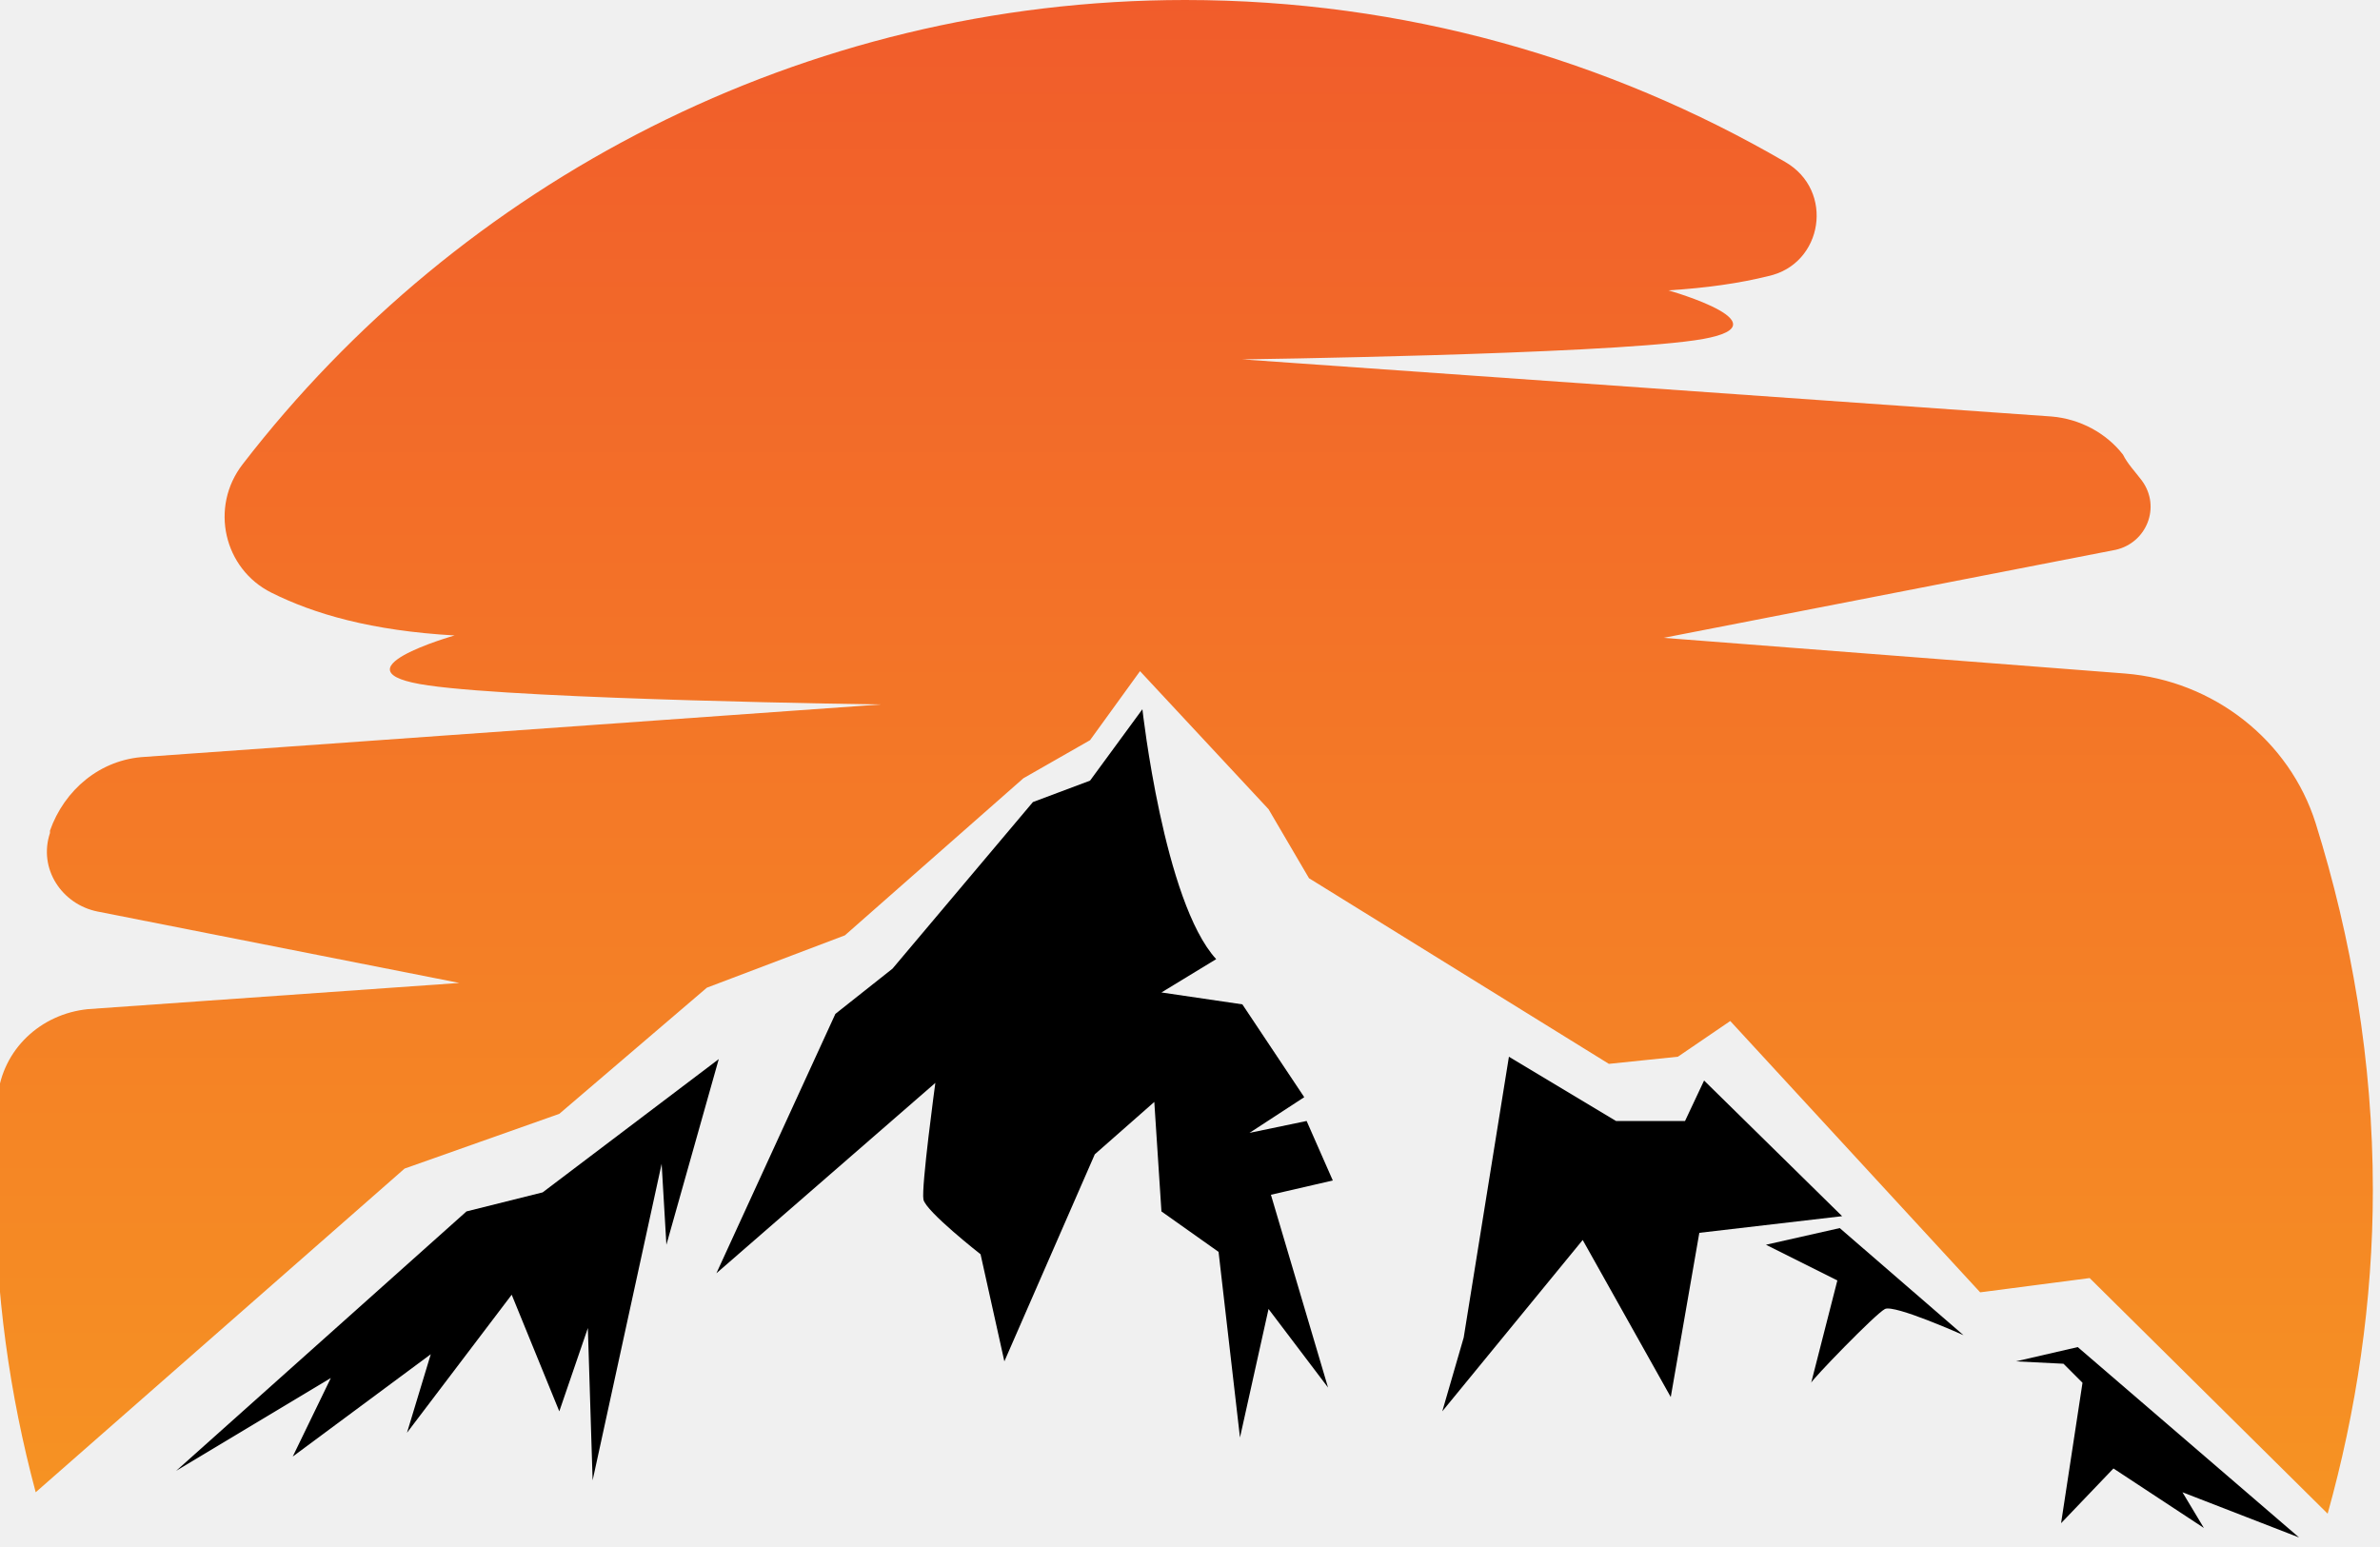
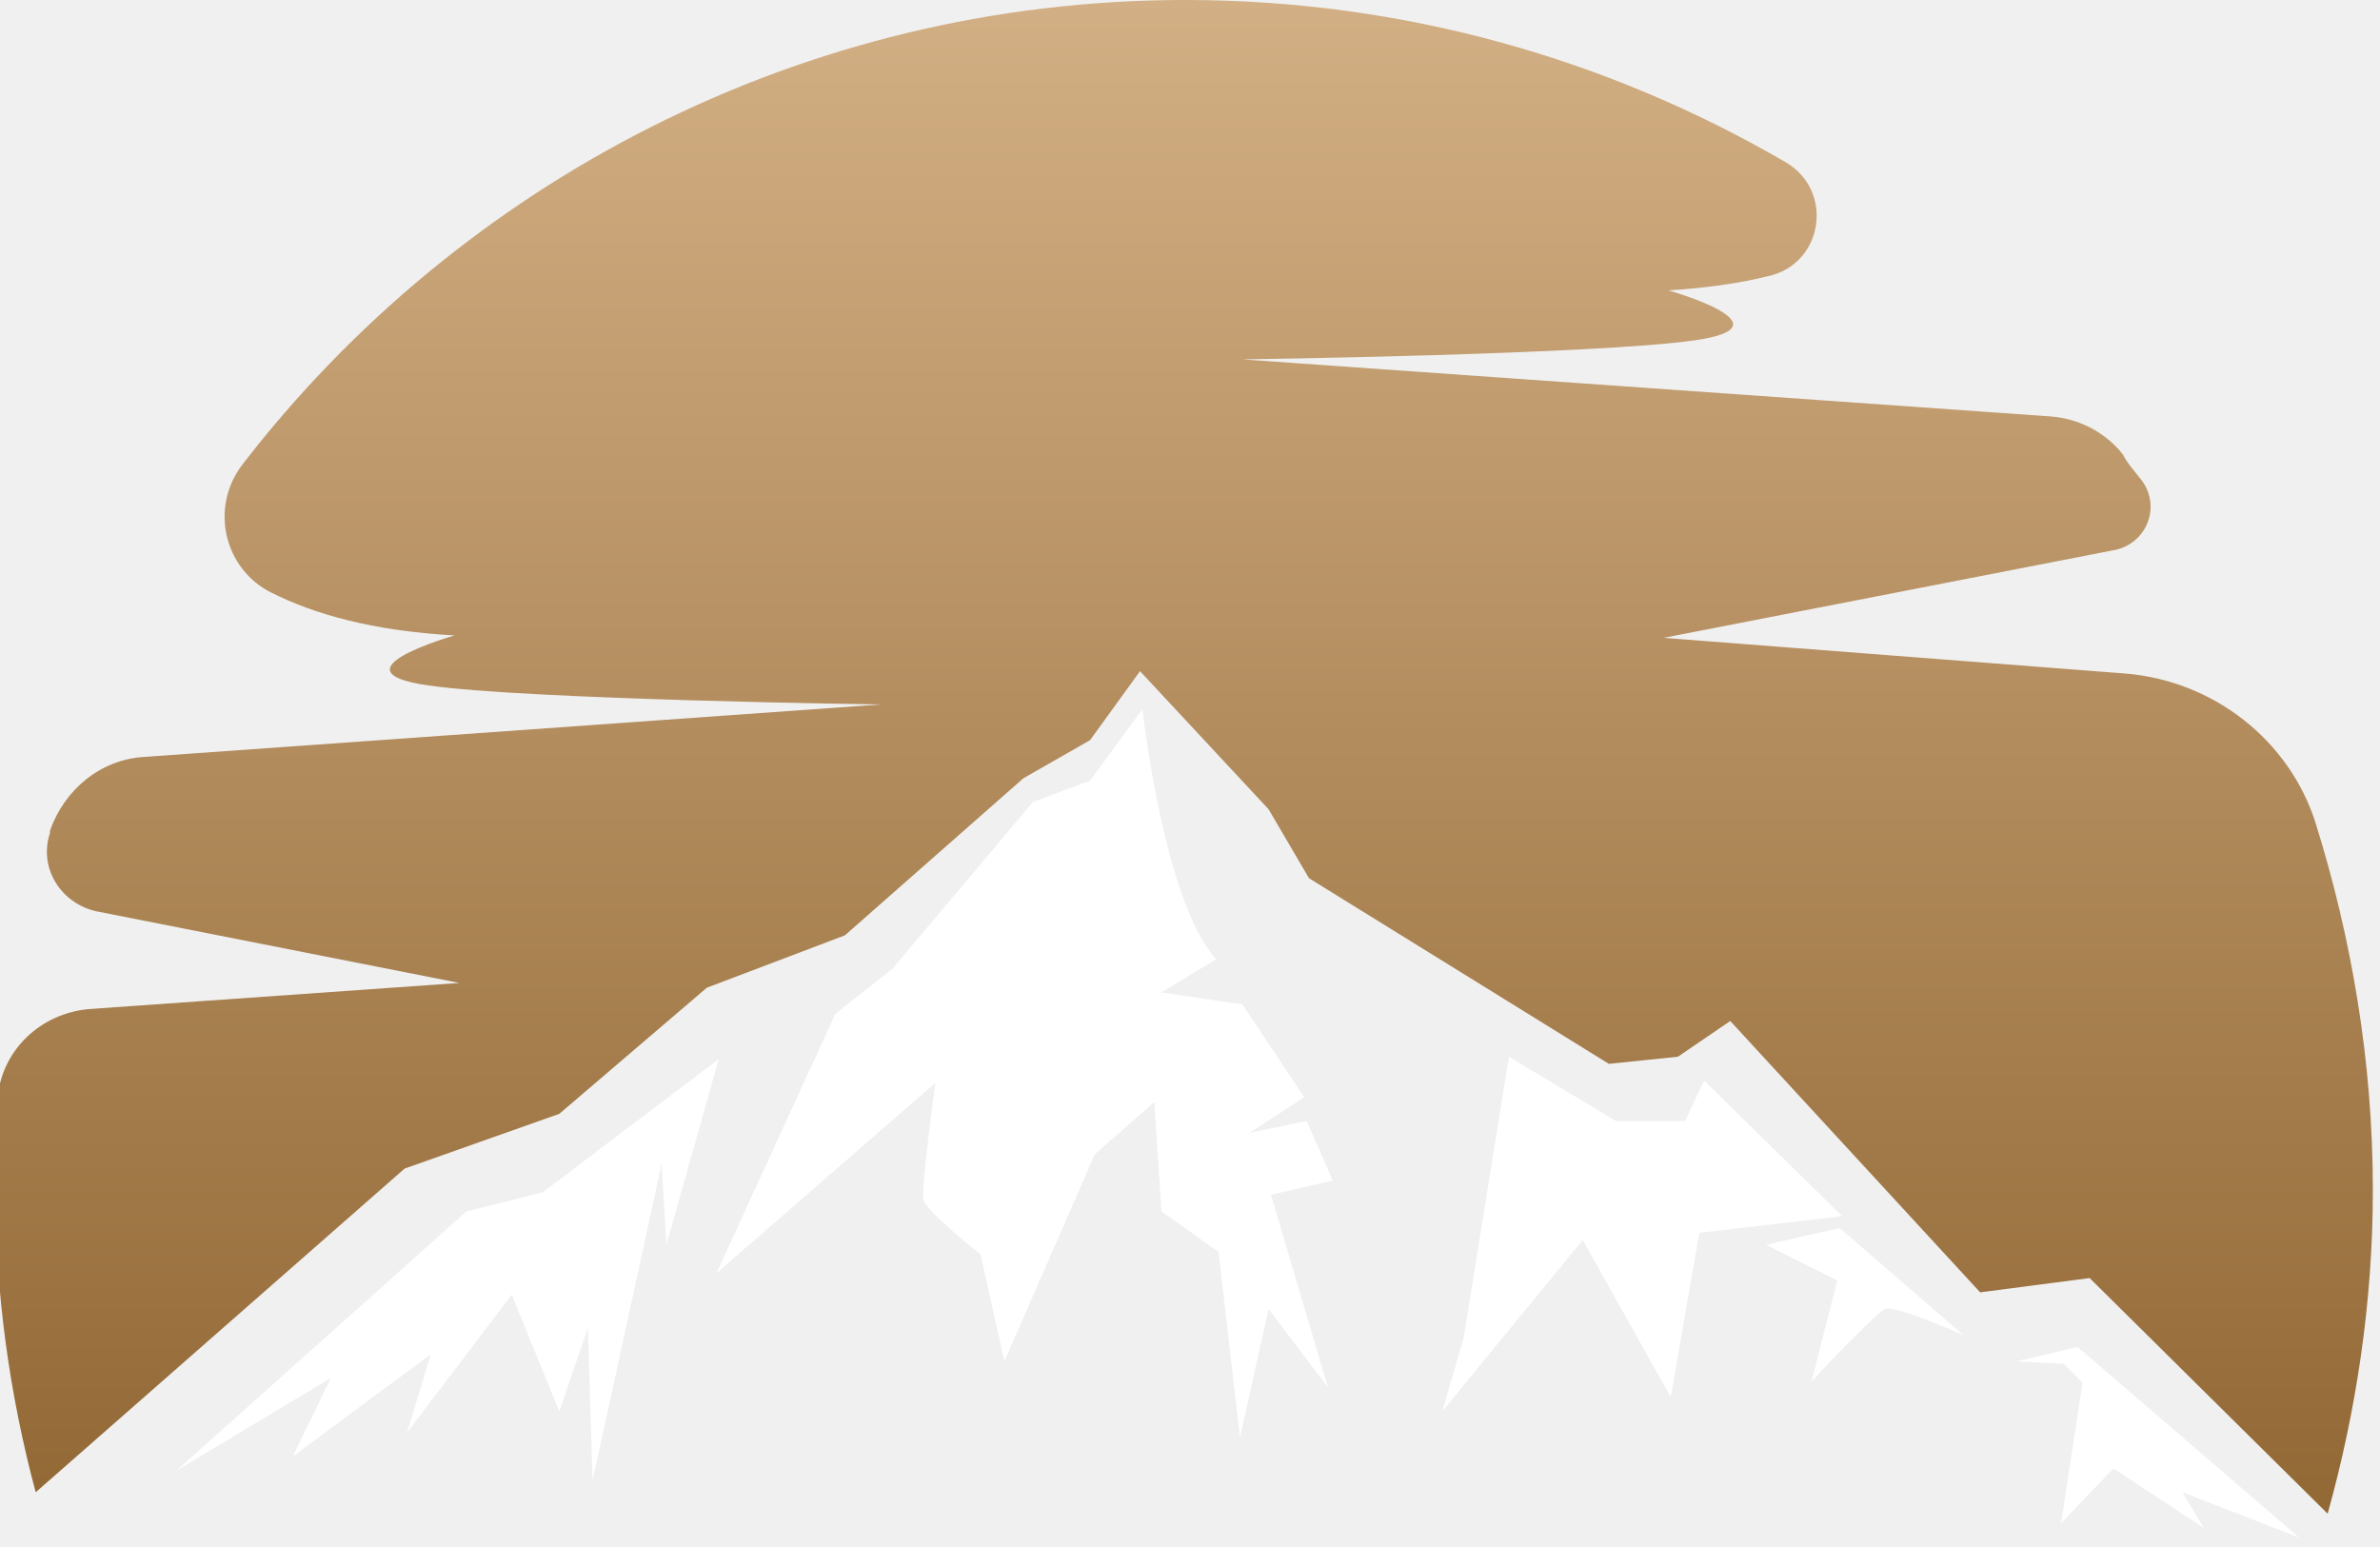
<svg xmlns="http://www.w3.org/2000/svg" version="1.1" id="Layer_1" x="0px" y="0px" viewBox="0 0 100 65" style="enable-background:new 0 0 100 65;" xml:space="preserve">
  <style type="text/css">
- 		.st0{fill:url(#XMLID_00000145761785494453314090000010297370620289025441_);}
+ 		.st0{fill:#FFFFFF;}
+ 		.st1{fill:url(#XMLID_00000023968366466523437040000014253167397030083735_);}
	</style>
-   <g id="XMLID_3207_">
-     <g id="XMLID_5528_">
-       <path id="XMLID_5533_" d="M79.2,55c0.4-0.2,3.3,1.1,3.3,1.1l-5.2-4.5l-3.1,0.7l3,1.5l-1.1,4.3C76.1,58,78.8,55.2,79.2,55z" />
-       <polygon id="XMLID_5532_" points="71.6,45.4 70.8,47.1 67.9,47.1 63.4,44.4 61.5,56.2 60.6,59.3 66.5,52.1 70.2,58.7 71.4,51.8      77.4,51.1" />
-       <linearGradient id="XMLID_00000071553586040080055420000017823788666213558202_" gradientUnits="userSpaceOnUse" x1="49.75" y1="36.48" x2="49.75" y2="100.081" gradientTransform="matrix(1 0 0 -1 0 100)">
-         <stop offset="0" style="stop-color:#F69323" />
-         <stop offset="1" style="stop-color:#F15C2B" />
+   <g id="XMLID_1443_">
+     <g id="XMLID_1499_">
+       <path id="XMLID_1504_" class="st0" d="M79.2,55c0.4-0.2,3.3,1.1,3.3,1.1l-5.2-4.5l-3.1,0.7l3,1.5l-1.1,4.3     C76.1,58,78.8,55.2,79.2,55z" />
+       <polygon id="XMLID_1503_" class="st0" points="71.6,45.4 70.8,47.1 67.9,47.1 63.4,44.4 61.5,56.2 60.6,59.3 66.5,52.1 70.2,58.7 71.4,51.8 77.4,51.1" />
+       <linearGradient id="XMLID_00000147179597919405024350000000772967391037512631_" gradientUnits="userSpaceOnUse" x1="49.75" y1="36.48" x2="49.75" y2="100.081" gradientTransform="matrix(1 0 0 -1 0 100)">
+         <stop offset="0" style="stop-color:#926835" />
+         <stop offset="1" style="stop-color:#D2AF84" />
      </linearGradient>
-       <path id="XMLID_5531_" style="fill:url(#XMLID_00000071553586040080055420000017823788666213558202_);" d="M17,49.1l6.5-2.3     l6.2-5.3l5.8-2.2l7.5-6.6l2.8-1.6l2.1-2.9l5.4,5.8l1.7,2.9l12.6,7.8l2.9-0.3l2.2-1.5l10.5,11.4l4.6-0.6l10,9.9     c1.2-4.3,1.9-8.9,1.9-13.6c0-5.4-0.9-10.6-2.4-15.4c-1.1-3.5-4.3-6-8-6.3l-19.4-1.5l19-3.7c1.3-0.3,1.9-1.8,1.1-2.9     c-0.3-0.4-0.6-0.7-0.8-1.1c-0.7-0.9-1.8-1.5-3-1.6l-34-2.4c0,0,14.8-0.2,19-0.8c4.2-0.6-1.1-2.1-1.1-2.1c1.6-0.1,3-0.3,4.2-0.6     c2.3-0.5,2.8-3.6,0.7-4.8C67.6,2.5,59,0,49.8,0C33.7,0,19.3,7.7,10.2,19.5c-1.4,1.8-0.8,4.4,1.2,5.4c1.8,0.9,4.2,1.6,7.7,1.8     c0,0-5.3,1.5-1.1,2.1s19,0.8,19,0.8L6.1,31.8c-1.9,0.1-3.4,1.4-4,3.1c0,0,0,0,0,0.1c-0.5,1.5,0.5,3,2,3.3l15.2,3L3.7,42.4     c-2,0.2-3.6,1.7-3.8,3.7c-0.1,1.2-0.1,2.5-0.1,3.8c0,4.4,0.6,8.7,1.7,12.8L17,49.1z" />
-       <path id="XMLID_5530_" d="M54.9,47.1l-2.4,0.5l2.3-1.5l-2.6-3.9l-3.4-0.5l2.3-1.4C48.9,37.9,48,29.8,48,29.8l-2.2,3l-2.4,0.9     l-5.9,7l-2.4,1.9l-5,10.9l9.2-8c0,0-0.6,4.4-0.5,4.9s2.4,2.3,2.4,2.3l1,4.5l3.8-8.7l2.5-2.2l0.3,4.6l2.4,1.7l0.9,7.8l1.2-5.4     l2.5,3.3l-2.4-8.1l2.6-0.6L54.9,47.1z" />
-       <polygon id="XMLID_5529_" points="21.5,54.4 23.5,59.3 24.7,55.8 24.9,62.2 27.8,48.9 28,52.3 30.2,44.5 22.8,50.1 19.6,50.9 7.4,61.8 13.9,57.9 12.3,61.2 18.1,56.9 17.1,60.2" />
+       <path id="XMLID_1502_" style="fill:url(#XMLID_00000147179597919405024350000000772967391037512631_);" d="M17,49.1l6.5-2.3     l6.2-5.3l5.8-2.2l7.5-6.6l2.8-1.6l2.1-2.9l5.4,5.8l1.7,2.9l12.6,7.8l2.9-0.3l2.2-1.5l10.5,11.4l4.6-0.6l10,9.9     c1.2-4.3,1.9-8.9,1.9-13.6c0-5.4-0.9-10.6-2.4-15.4c-1.1-3.5-4.3-6-8-6.3l-19.4-1.5l19-3.7c1.3-0.3,1.9-1.8,1.1-2.9     c-0.3-0.4-0.6-0.7-0.8-1.1c-0.7-0.9-1.8-1.5-3-1.6l-34-2.4c0,0,14.8-0.2,19-0.8c4.2-0.6-1.1-2.1-1.1-2.1c1.6-0.1,3-0.3,4.2-0.6     c2.3-0.5,2.8-3.6,0.7-4.8C67.6,2.5,59,0,49.8,0C33.7,0,19.3,7.7,10.2,19.5c-1.4,1.8-0.8,4.4,1.2,5.4c1.8,0.9,4.2,1.6,7.7,1.8     c0,0-5.3,1.5-1.1,2.1s19,0.8,19,0.8L6.1,31.8c-1.9,0.1-3.4,1.4-4,3.1c0,0,0,0,0,0.1c-0.5,1.5,0.5,3,2,3.3l15.2,3L3.7,42.4     c-2,0.2-3.6,1.7-3.8,3.7c-0.1,1.2-0.1,2.5-0.1,3.8c0,4.4,0.6,8.7,1.7,12.8L17,49.1z" />
+       <path id="XMLID_1501_" class="st0" d="M54.9,47.1l-2.4,0.5l2.3-1.5l-2.6-3.9l-3.4-0.5l2.3-1.4C48.9,37.9,48,29.8,48,29.8l-2.2,3     l-2.4,0.9l-5.9,7l-2.4,1.9l-5,10.9l9.2-8c0,0-0.6,4.4-0.5,4.9s2.4,2.3,2.4,2.3l1,4.5l3.8-8.7l2.5-2.2l0.3,4.6l2.4,1.7l0.9,7.8     l1.2-5.4l2.5,3.3l-2.4-8.1l2.6-0.6L54.9,47.1z" />
+       <polygon id="XMLID_1500_" class="st0" points="21.5,54.4 23.5,59.3 24.7,55.8 24.9,62.2 27.8,48.9 28,52.3 30.2,44.5 22.8,50.1      19.6,50.9 7.4,61.8 13.9,57.9 12.3,61.2 18.1,56.9 17.1,60.2" />
    </g>
-     <polygon id="XMLID_5527_" points="84.7,57.2 87.3,56.6 96.6,64.6 91.7,62.7 92.6,64.2 88.8,61.7 86.6,64 87.5,58.1 86.7,57.3" />
+     <polygon id="XMLID_1498_" class="st0" points="84.7,57.2 87.3,56.6 96.6,64.6 91.7,62.7 92.6,64.2 88.8,61.7 86.6,64 87.5,58.1 86.7,57.3" />
  </g>
</svg>
